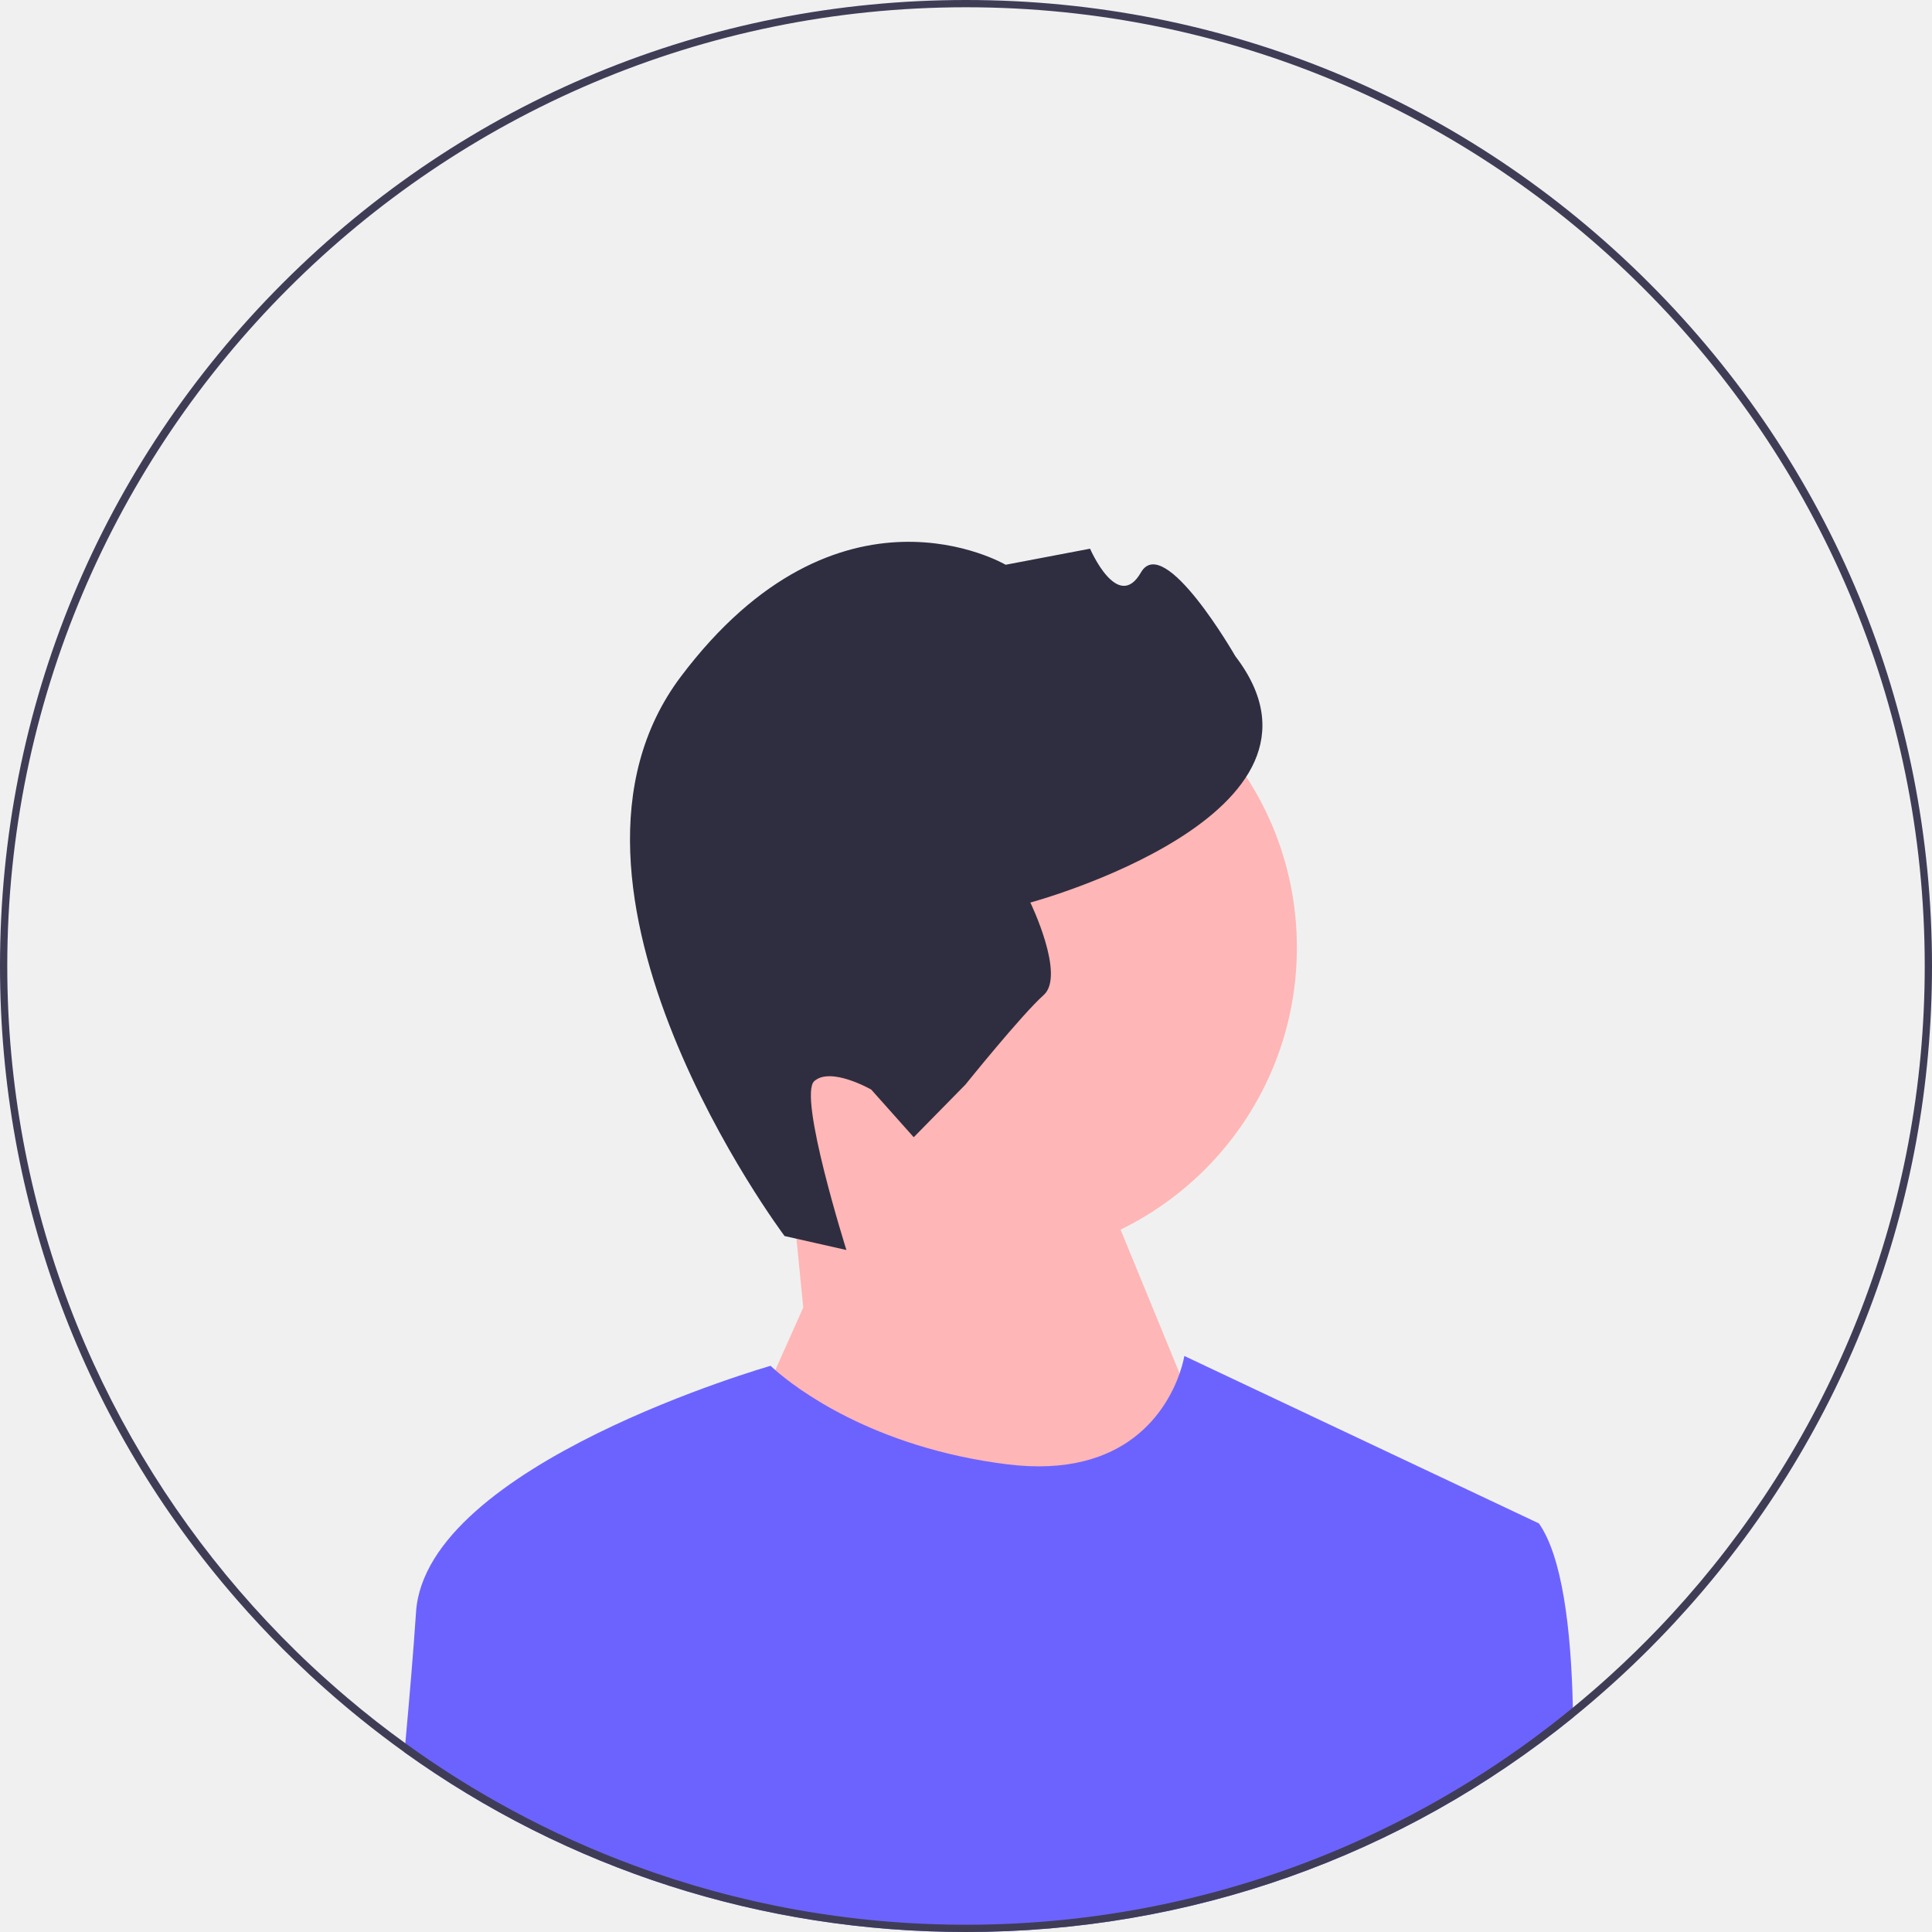
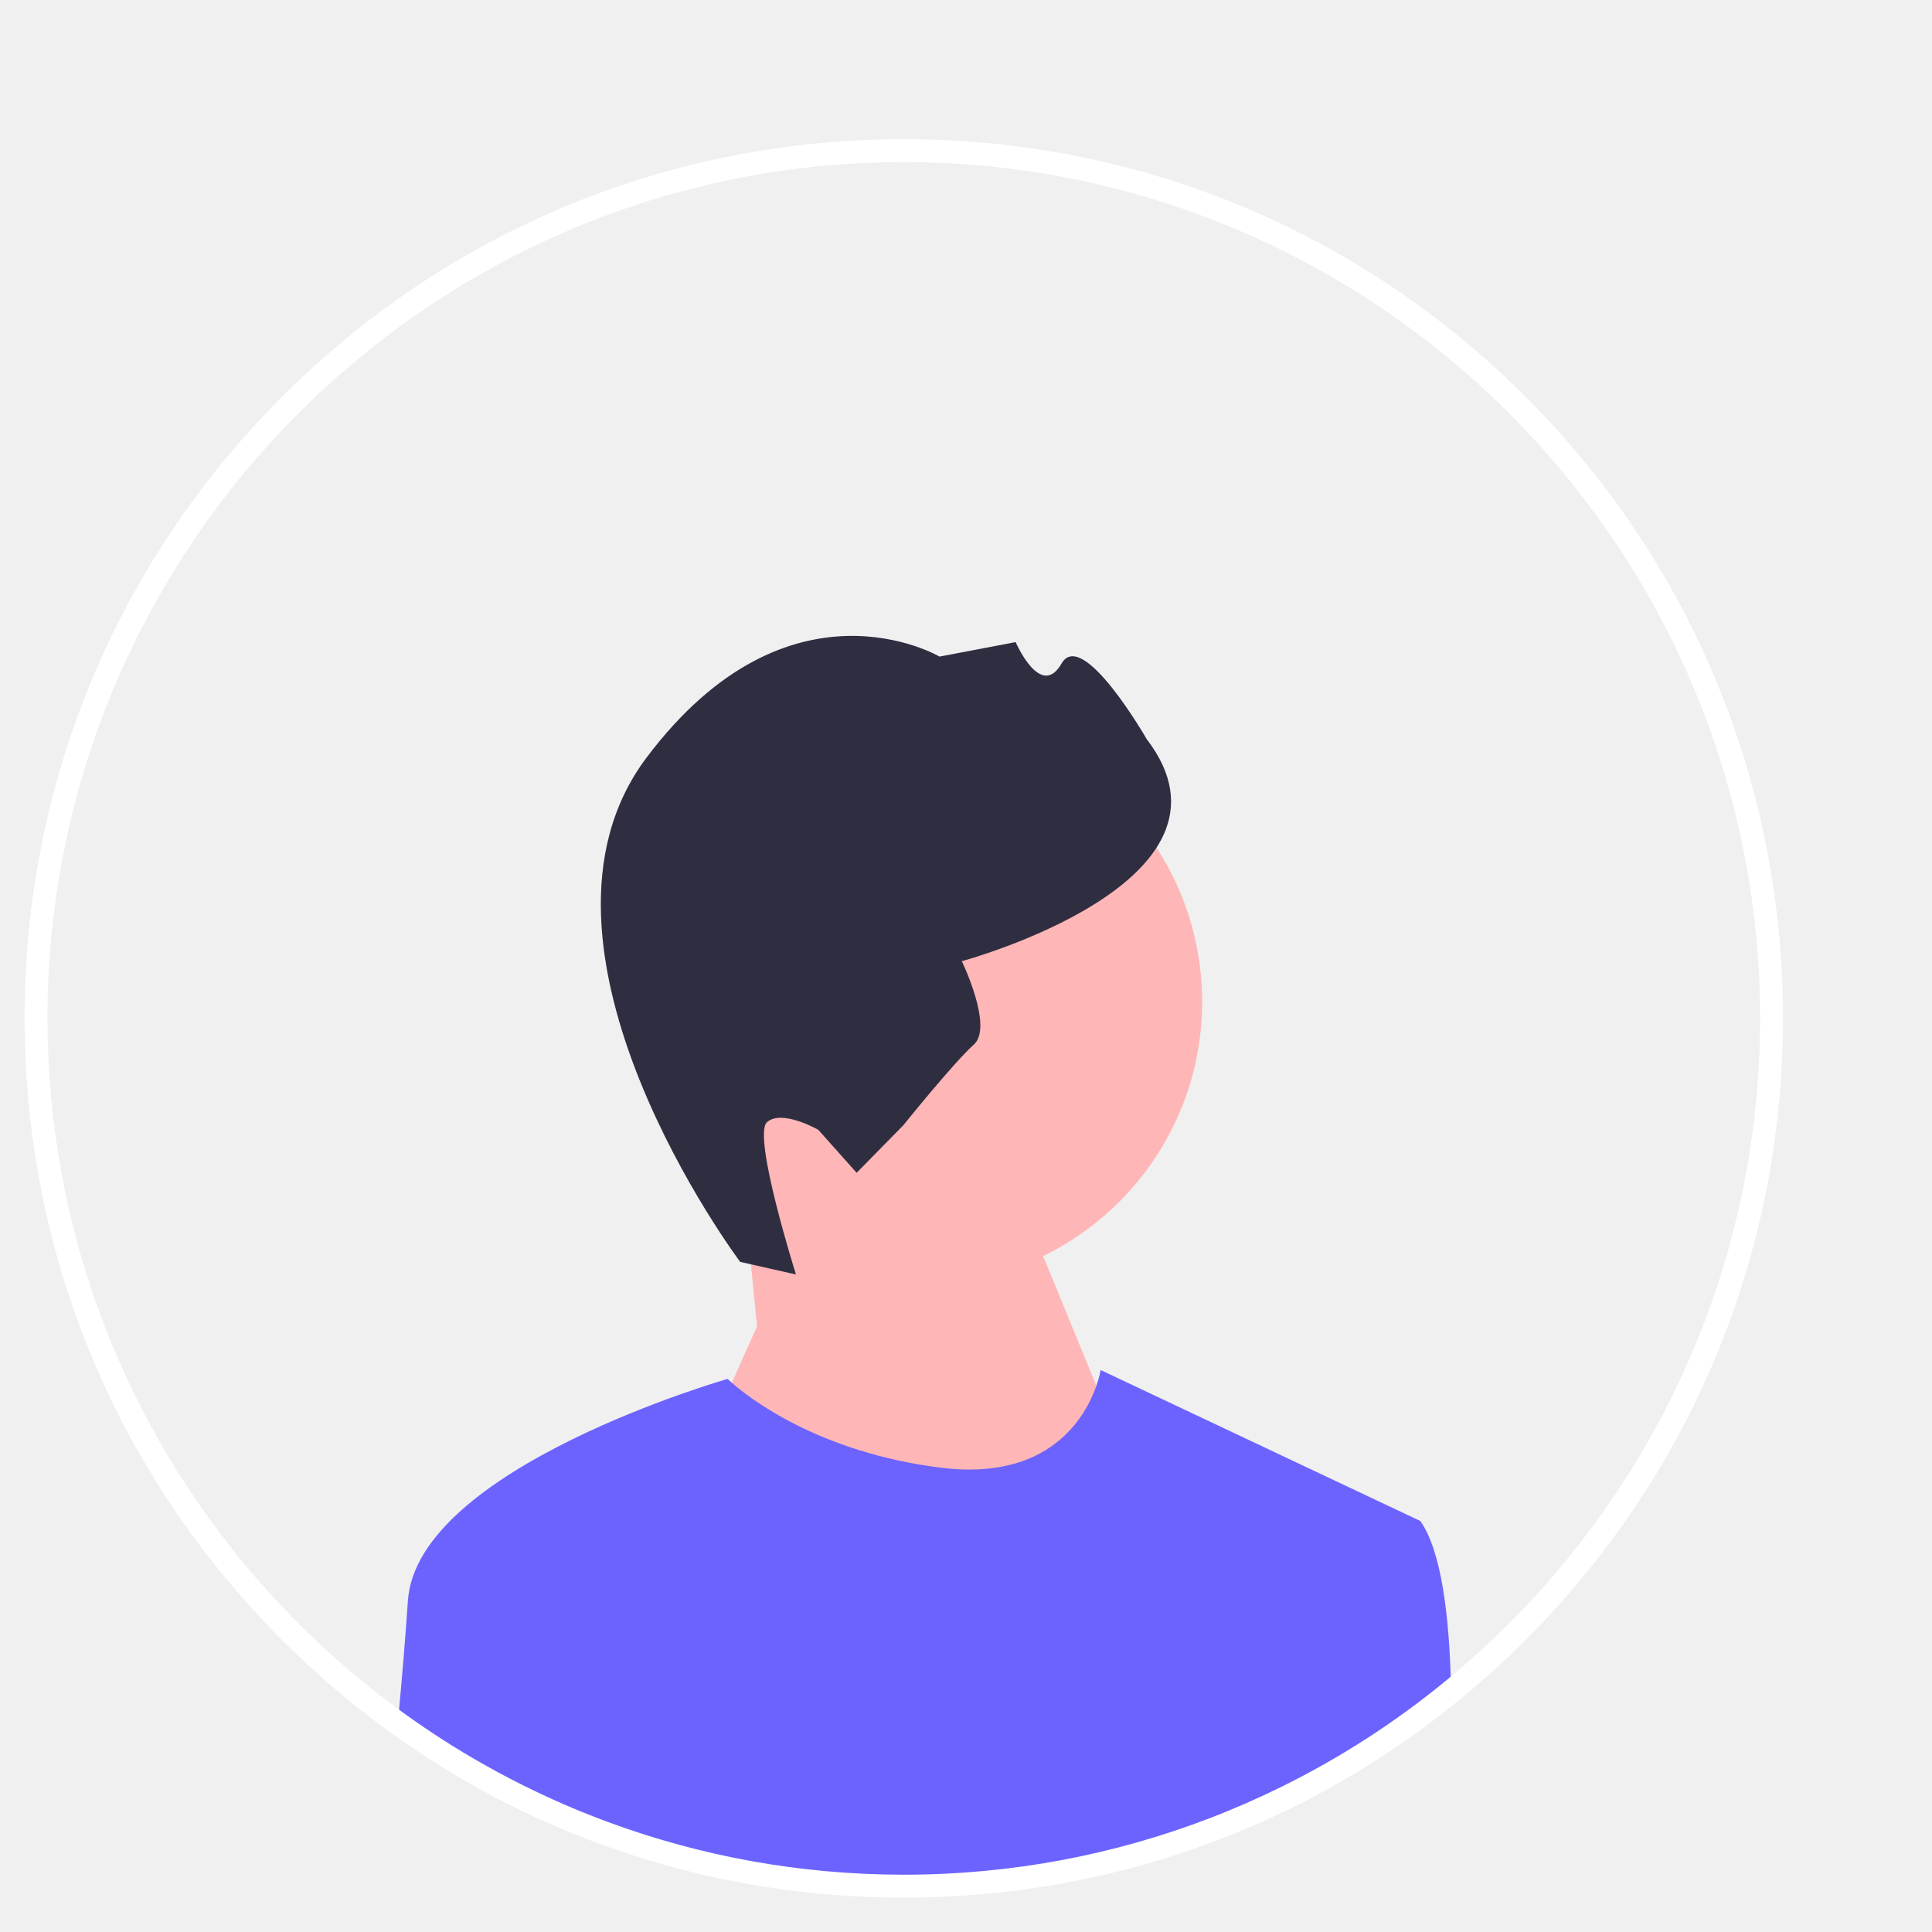
- <svg xmlns="http://www.w3.org/2000/svg" width="53" height="53" viewBox="0 0 532 532">
+ <svg xmlns="http://www.w3.org/2000/svg" width="100" height="100" viewBox="-10 0 590 500">
  <circle cx="270.76" cy="260.934" r="86.349" fill="#ffb6b6" />
  <polygon points="221.19 360.052 217.289 320.618 295.19 306.052 341.19 418.052 261.19 510.052 204.19 398.052 221.19 360.052" fill="#ffb6b6" />
  <path d="m216.037,340.357l17.031,3.848s-13.388-42.455-8.844-46.508c4.544-4.053,15.68,2.333,15.68,2.333l11.702,13.12,14.254-14.512s15.475-19.242,21.534-24.646-3.673-25.464-3.673-25.464c0,0,89.892-24.239,56.443-67.84,0,0-19.611-34.185-25.997-23.049-6.386,11.136-14.002-6.55-14.002-6.55l-23.254,4.422s-45.894-27.06-89.453,30.83c-43.559,57.89,28.579,154.016,28.579,154.016h-0Z" fill="#2f2e41" />
  <path d="m433.16,472.95c-47.19,38.26-105.57,59.05-167.16,59.05-56.24,0-109.81-17.34-154.62-49.48.08-.84.16-1.67.23-2.5,1.19-13,2.25-25.64,2.95-36.12,2.71-40.69,97.64-67.81,97.64-67.81,0,0,.43.43,1.29,1.18,5.24,4.6,26.51,21.28,63.81,25.94,33.26,4.16,44.21-15.57,47.52-25.02,1-2.88,1.3-4.81,1.3-4.81l97.64,46.11c6.37,9.1,8.86,28.7,9.35,50.73.02.91.04,1.81.05,2.73Z" fill="#6c63ff" />
-   <path d="m454.09,77.91C403.85,27.67,337.05,0,266,0S128.15,27.67,77.91,77.91C27.67,128.15,0,194.95,0,266c0,64.85,23.05,126.16,65.29,174.57,4.03,4.63,8.24,9.14,12.62,13.52,1.03,1.03,2.07,2.06,3.12,3.06,2.8,2.71,5.65,5.36,8.55,7.93,1.76,1.57,3.54,3.11,5.34,4.62,1.41,1.19,2.82,2.36,4.25,3.51.03.03.05.05.08.07,3.97,3.2,8.01,6.28,12.13,9.24,44.81,32.14,98.38,49.48,154.62,49.48,61.59,0,119.97-20.79,167.16-59.05,3.85-3.12,7.62-6.36,11.32-9.71,3.27-2.96,6.47-6.01,9.61-9.15.99-.99,1.98-1.99,2.95-3,2.7-2.78,5.32-5.61,7.88-8.48,43.37-48.72,67.08-110.84,67.08-176.61,0-71.05-27.67-137.85-77.91-188.09Zm10.18,362.21c-2.5,2.84-5.06,5.64-7.68,8.37-4.08,4.25-8.29,8.37-12.64,12.34-1.65,1.52-3.32,3-5.01,4.47-1.92,1.67-3.86,3.31-5.83,4.92-15.53,12.75-32.54,23.75-50.73,32.71-7.19,3.55-14.56,6.78-22.1,9.67-29.29,11.24-61.08,17.4-94.28,17.4-32.04,0-62.76-5.74-91.19-16.24-11.67-4.3-22.95-9.41-33.78-15.26-1.59-.86-3.17-1.73-4.74-2.62-8.26-4.68-16.25-9.79-23.92-15.31-.25-.18-.51-.37-.76-.55-5.46-3.94-10.77-8.09-15.9-12.45-1.88-1.59-3.74-3.2-5.57-4.85-2.98-2.65-5.9-5.38-8.75-8.18-5.4-5.29-10.56-10.8-15.49-16.53C26.09,391.77,2,331.65,2,266,2,120.43,120.43,2,266,2s264,118.43,264,264c0,66.66-24.83,127.62-65.73,174.12Z" fill="#3f3d56" />
+   <path d="m454.09,77.91C403.85,27.67,337.05,0,266,0S128.15,27.67,77.91,77.91C27.67,128.15,0,194.95,0,266c0,64.85,23.05,126.16,65.29,174.57,4.03,4.63,8.24,9.14,12.62,13.52,1.03,1.03,2.07,2.06,3.12,3.06,2.8,2.71,5.65,5.36,8.55,7.93,1.76,1.57,3.54,3.11,5.34,4.62,1.41,1.19,2.82,2.36,4.25,3.51.03.03.05.05.08.07,3.97,3.2,8.01,6.28,12.13,9.24,44.81,32.14,98.38,49.48,154.62,49.48,61.59,0,119.97-20.79,167.16-59.05,3.85-3.12,7.62-6.36,11.32-9.71,3.27-2.96,6.47-6.01,9.61-9.15.99-.99,1.98-1.99,2.95-3,2.7-2.78,5.32-5.61,7.88-8.48,43.37-48.72,67.08-110.84,67.08-176.61,0-71.05-27.67-137.85-77.91-188.09Zm10.18,362.21c-2.5,2.84-5.06,5.64-7.68,8.37-4.08,4.25-8.29,8.37-12.64,12.34-1.65,1.52-3.32,3-5.01,4.47-1.92,1.67-3.86,3.31-5.83,4.92-15.53,12.75-32.54,23.75-50.73,32.71-7.19,3.55-14.56,6.78-22.1,9.67-29.29,11.24-61.08,17.4-94.28,17.4-32.04,0-62.76-5.74-91.19-16.24-11.67-4.3-22.95-9.41-33.78-15.26-1.59-.86-3.17-1.73-4.74-2.62-8.26-4.68-16.25-9.79-23.92-15.31-.25-.18-.51-.37-.76-.55-5.46-3.94-10.77-8.09-15.9-12.45-1.88-1.59-3.74-3.2-5.57-4.85-2.98-2.65-5.9-5.38-8.75-8.18-5.4-5.29-10.56-10.8-15.49-16.53C26.09,391.77,2,331.65,2,266,2,120.43,120.43,2,266,2s264,118.43,264,264c0,66.66-24.83,127.62-65.73,174.12Z" stroke="#fff" stroke-width="5" />
</svg>
